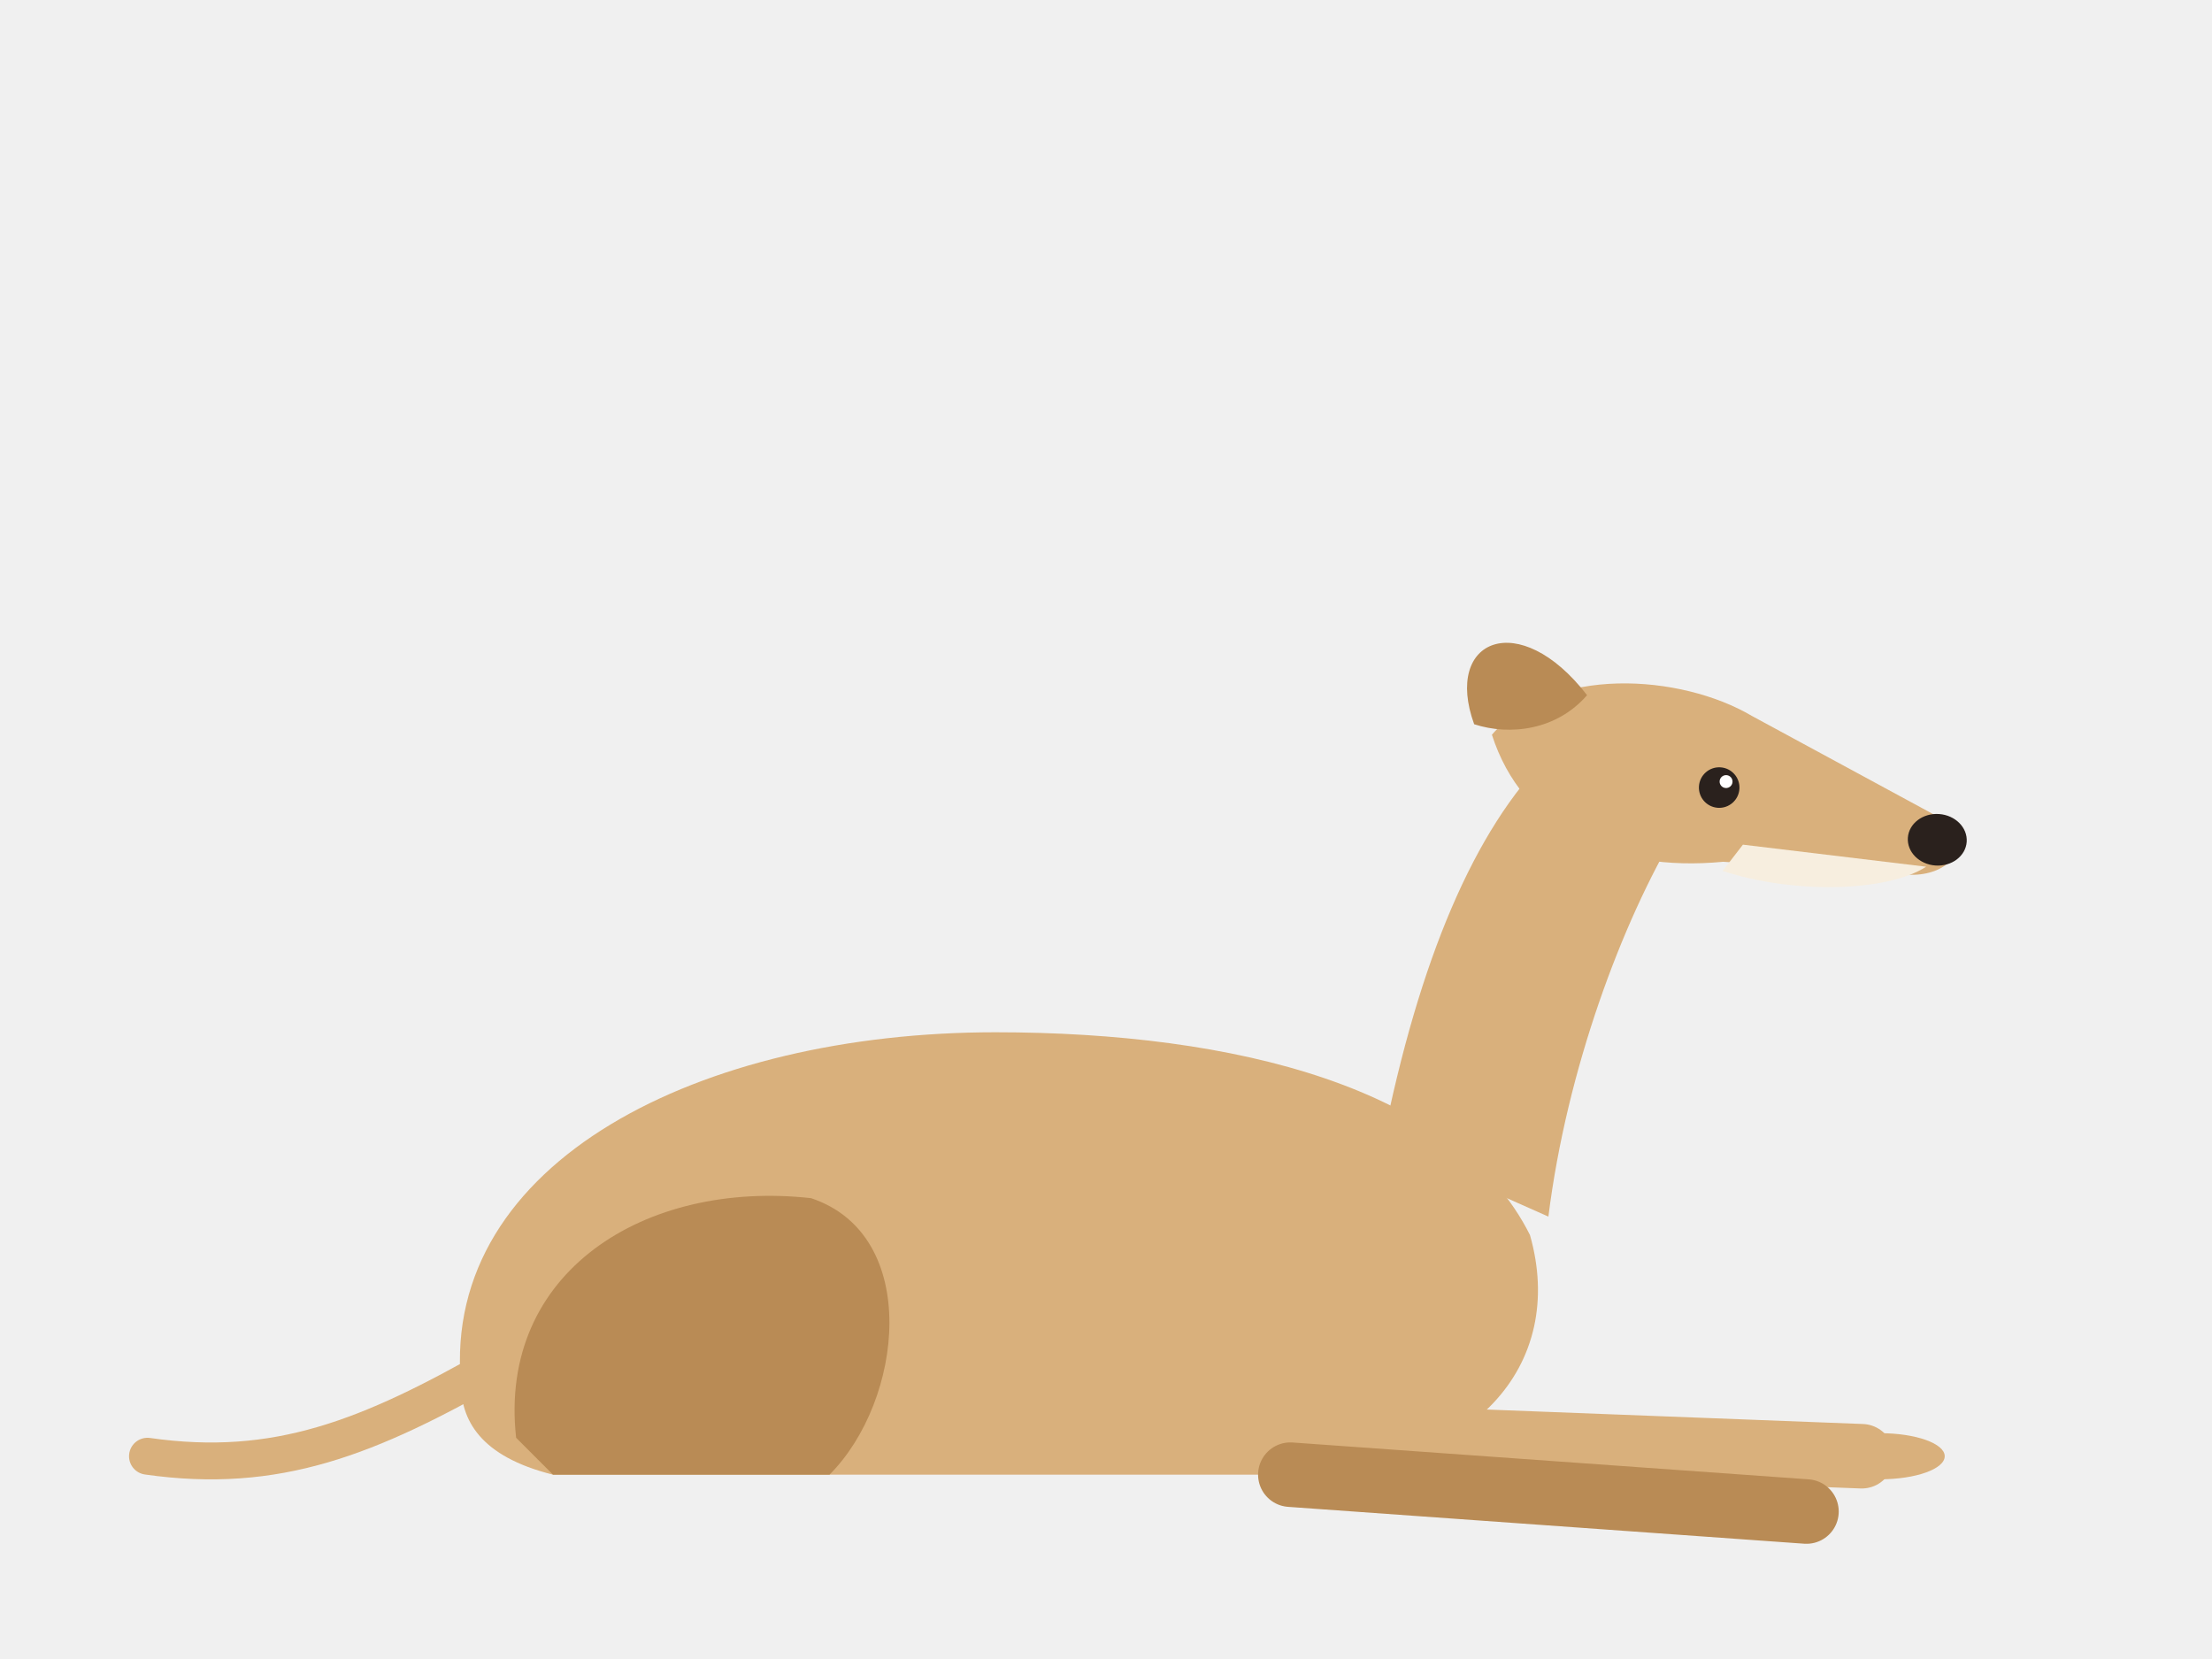
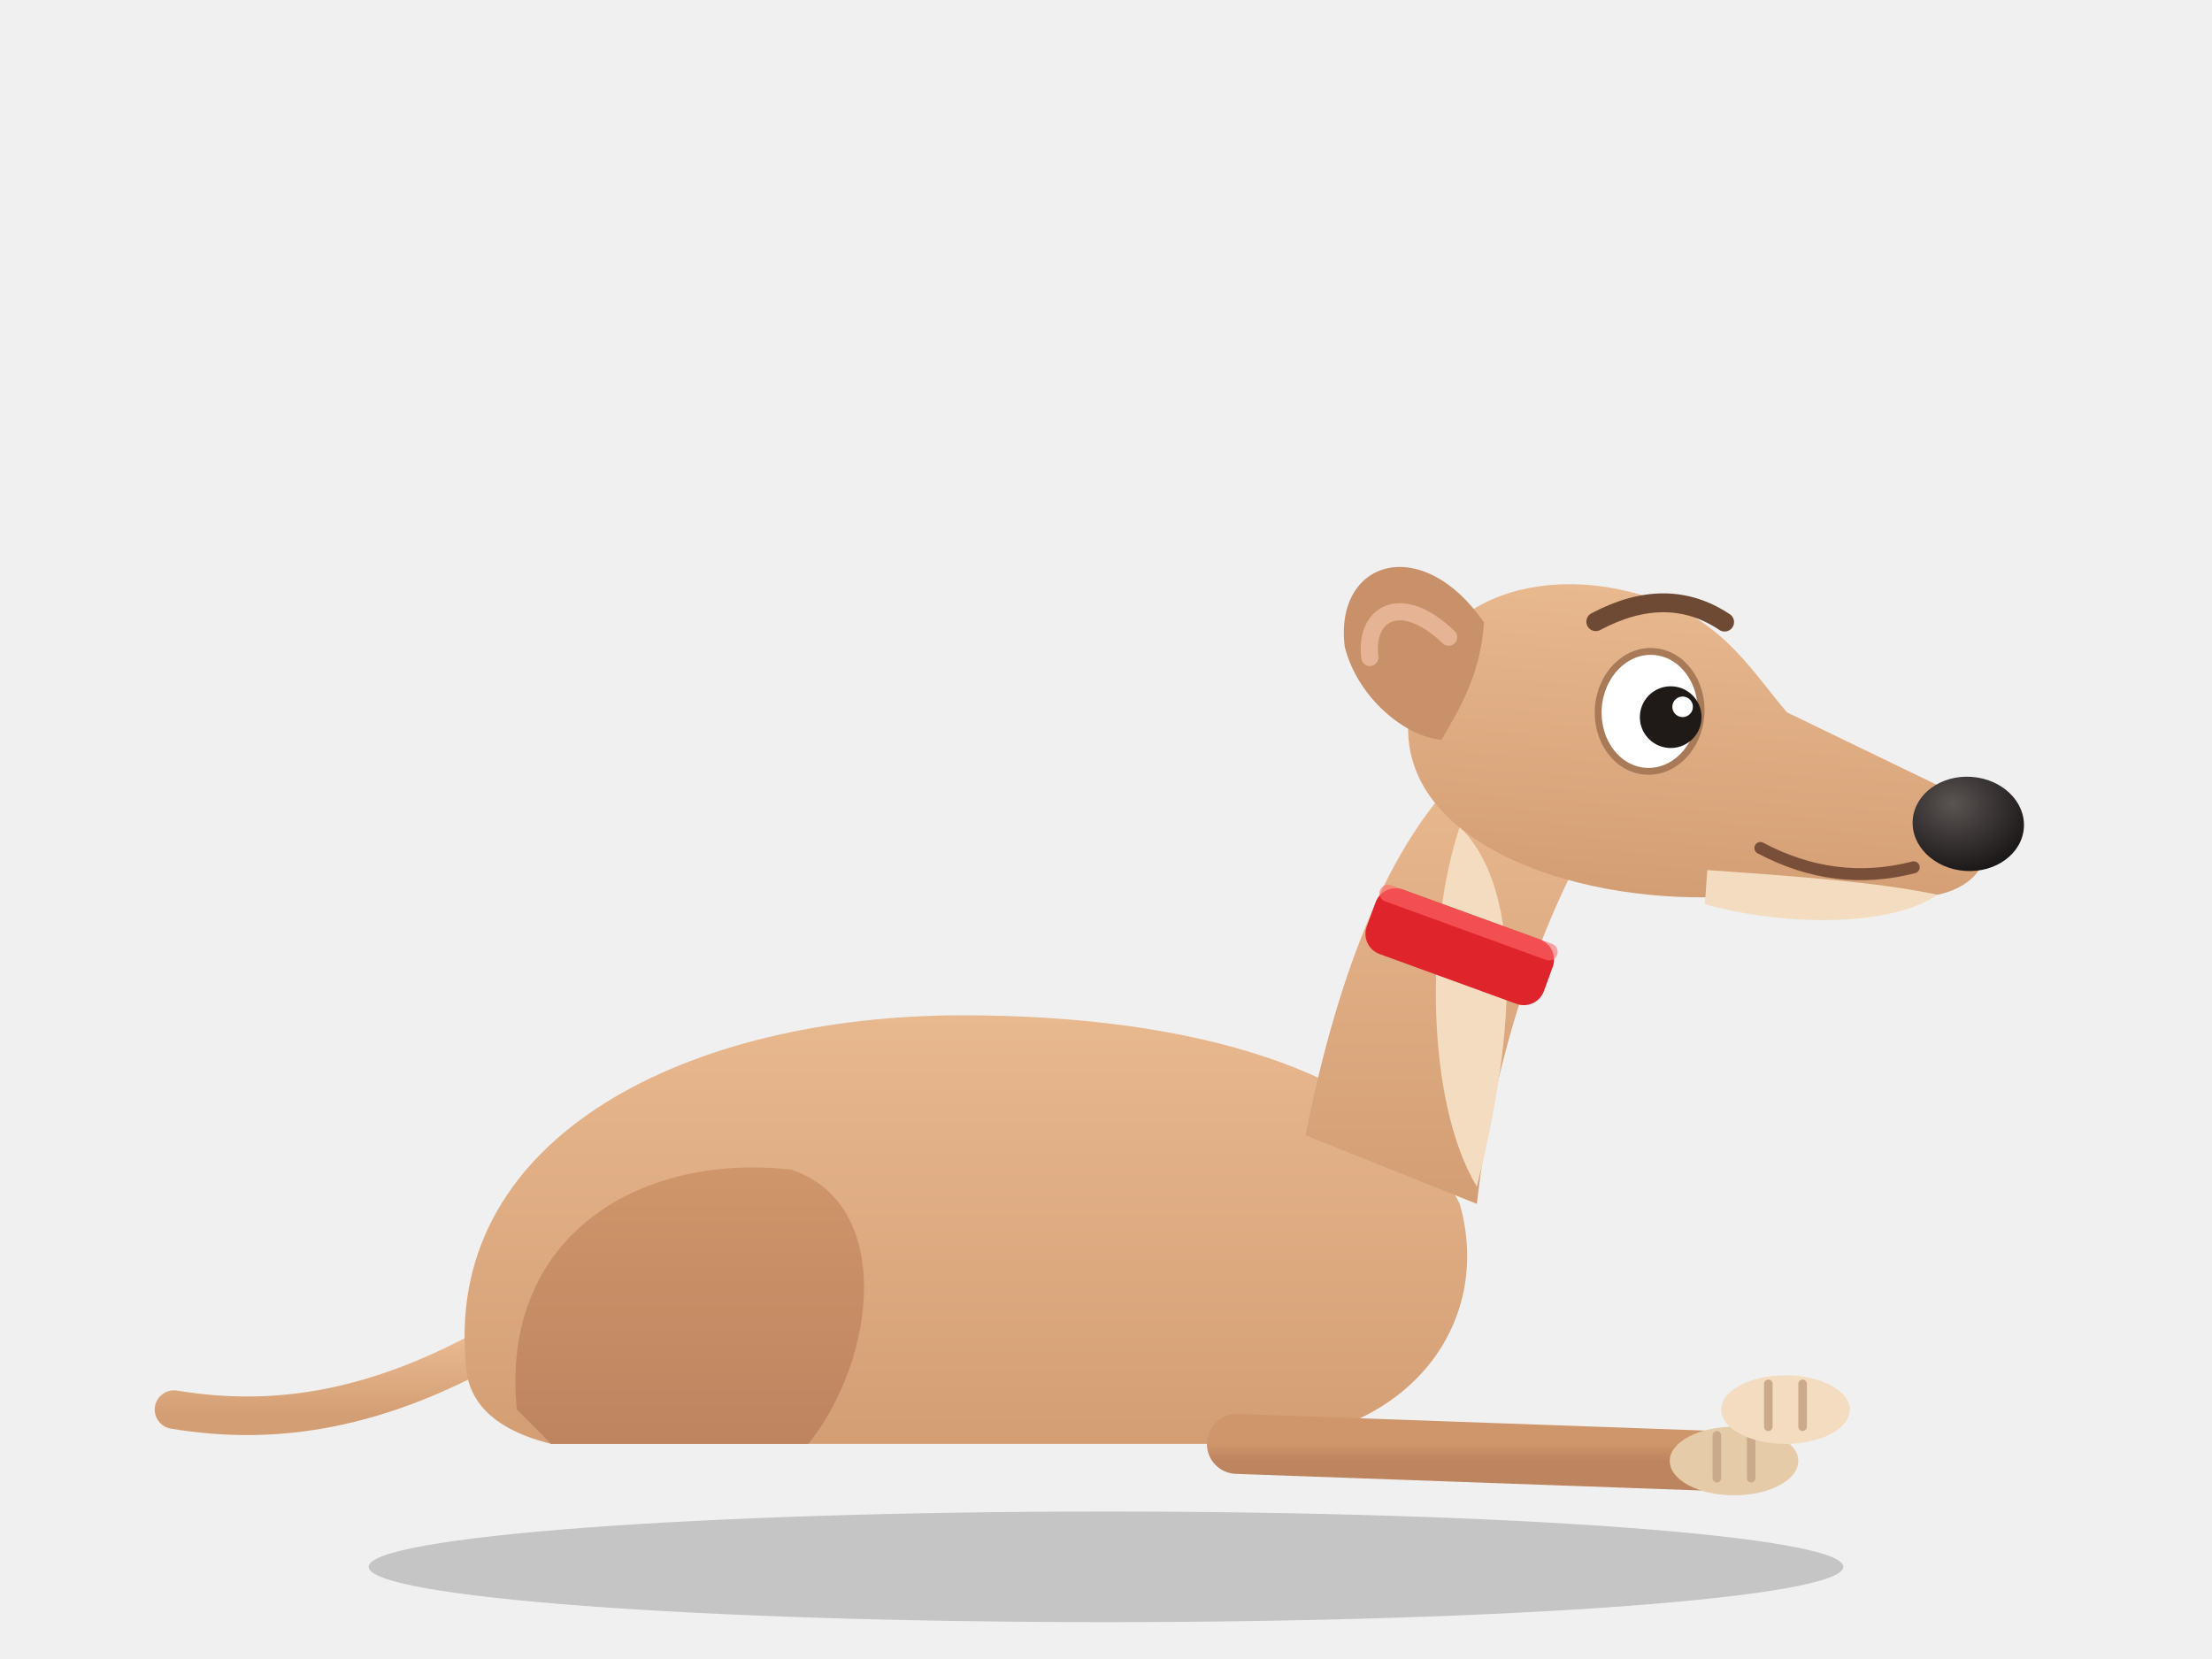
<svg xmlns="http://www.w3.org/2000/svg" viewBox="0 0 240 180" width="240" height="180">
-   <g stroke-linecap="round" stroke-linejoin="round">
-     <path d="M54 148 C40 156 30 160 16 158" fill="none" stroke="#d9b07c" stroke-width="4" />
-     <path d="M50 150 C48 126 76 112 108 112 C134 112 158 118 166 134 C170 148 160 160 140 160 L60 160 C52 158 50 154 50 150 Z" fill="#d9b07c" />
-     <path d="M56 156 C54 138 70 128 88 130 C100 134 98 152 90 160 L60 160 Z" fill="#b98b55" />
-     <path d="M150 156 L202 158" fill="none" stroke="#d9b07c" stroke-width="7" />
-     <path d="M140 160 L196 164" fill="none" stroke="#b98b55" stroke-width="7" />
-     <path d="M150 124 C154 104 160 90 168 82 L182 90 C176 100 170 116 168 132 Z" fill="#d9b07c" />
+   <defs>
+     <linearGradient id="fur" x1="0" y1="0" x2="0" y2="1">
+       <stop offset="0" stop-color="#e8b88f" />
+       <stop offset="1" stop-color="#d49e74" />
+     </linearGradient>
+     <linearGradient id="far" x1="0" y1="0" x2="0" y2="1">
+       <stop offset="0" stop-color="#cf966b" />
+       <stop offset="1" stop-color="#bd8460" />
+     </linearGradient>
+     <radialGradient id="nose" cx="0.35" cy="0.3" r="0.8">
+       <stop offset="0" stop-color="#5a5452" />
+       <stop offset="1" stop-color="#151212" />
+     </radialGradient>
+   </defs>
+   <ellipse cx="120" cy="170" rx="80" ry="6" fill="#000" opacity="0.18" />
+   <g transform="translate(4 6) scale(0.93)" stroke-linecap="round" stroke-linejoin="round">
+     <path d="M54 150 C40 158 28 160 16 158" fill="none" stroke="url(#fur)" stroke-width="4.5" />
+     <path d="M50 152 C48 126 76 112 108 112 C134 112 158 118 166 134 C170 148 160 162 140 162 L60 162 C52 160 50 156 50 152 Z" fill="url(#fur)" />
+     <path d="M56 158 C54 138 70 128 88 130 C100 134 98 152 90 162 L60 162 Z" fill="url(#far)" />
+     <path d="M140 162 L196 164" fill="none" stroke="url(#far)" stroke-width="7" />
+     <ellipse cx="198" cy="164" rx="7.5" ry="4" fill="#e6cba9" />
+     <path d="M196 161 v5 M200 161 v5" stroke="#c9ab8c" stroke-width="1" />
+     <path d="M150 158 L202 158" fill="none" stroke="url(#fur)" stroke-width="7" />
+     <ellipse cx="204" cy="158" rx="7.5" ry="4" fill="#f3dcc0" />
+     <path d="M202 155 v5 M206 155 v5" stroke="#c9ab8c" stroke-width="1" />
+     <path d="M148 126 C152 106 158 92 166 84 L182 90 C176 100 170 116 168 134 Z" fill="url(#fur)" />
+     <path d="M166 90 C174 98 172 116 168 132 C162 122 162 102 166 90 Z" fill="#f3dcc0" />
+     <g transform="translate(166 104) rotate(20)">
+       <rect x="-11.0" y="-4.0" width="22" height="8" rx="2.5" fill="#e0242b" />
+       <rect x="-11.0" y="-4.0" width="22" height="2" rx="1" fill="#ff6a6a" opacity="0.6" />
+     </g>
    <g transform="translate(166 78) rotate(4)">
-       <path d="M-4 2 C2 -6 16 -6 24 -2 L46 8 C49 11 46 14 42 14 L22 14 C10 16 0 12 -4 2 Z" fill="#d9b07c" />
-       <path d="M24 12 L44 13 C40 16 30 17 22 15 Z" fill="#f7eedf" />
-       <path d="M6 -3 C-2 -12 -10 -8 -6 1 C-2 2 3 1 6 -3 Z" fill="#b98b55" />
-       <circle cx="21" cy="6" r="2.2" fill="#2a211d" />
-       <circle cx="21.7" cy="5.3" r="0.7" fill="#fff" />
-       <ellipse cx="45" cy="10" rx="3.2" ry="2.8" fill="#2a211d" />
+       <path d="M-6 0 C-6 -14 8 -20 22 -16 C30 -14 34 -8 38 -4 L58 4 C64 7 64 14 57 16 L32 18 C14 20 -6 14 -6 0 Z" fill="url(#fur)" />
+       <path d="M30 15 C40 15 50 15 57 16 C52 20 40 21 30 19 Z" fill="#f3dcc0" />
+       <path d="M2 -12 C-6 -22 -16 -18 -14 -8 C-12 -2 -6 2 -2 2 C0 -2 2 -6 2 -12 Z" fill="#c8916a" />
+       <path d="M-2 -10 C-8 -15 -12 -12 -11 -7" fill="none" stroke="#e6b494" stroke-width="2" />
+       <ellipse cx="22" cy="-3" rx="6" ry="7" fill="#fff" stroke="#a87a58" stroke-width="0.8" />
+       <circle cx="24.5" cy="-2.5" r="3.6" fill="#1f1a18" />
+       <circle cx="25.8" cy="-3.8" r="1.2" fill="#fff" />
+       <path d="M15 -13 q8 -5 15 -1" fill="none" stroke="#6e4a35" stroke-width="2.2" />
+       <ellipse cx="60" cy="7.5" rx="6.5" ry="5.5" fill="url(#nose)" />
+       <path d="M36 12 q9 4 18 1" fill="none" stroke="#7a4f3a" stroke-width="1.4" />
    </g>
-     <ellipse cx="204" cy="158" rx="7" ry="2.5" fill="#d9b07c" />
  </g>
</svg>
